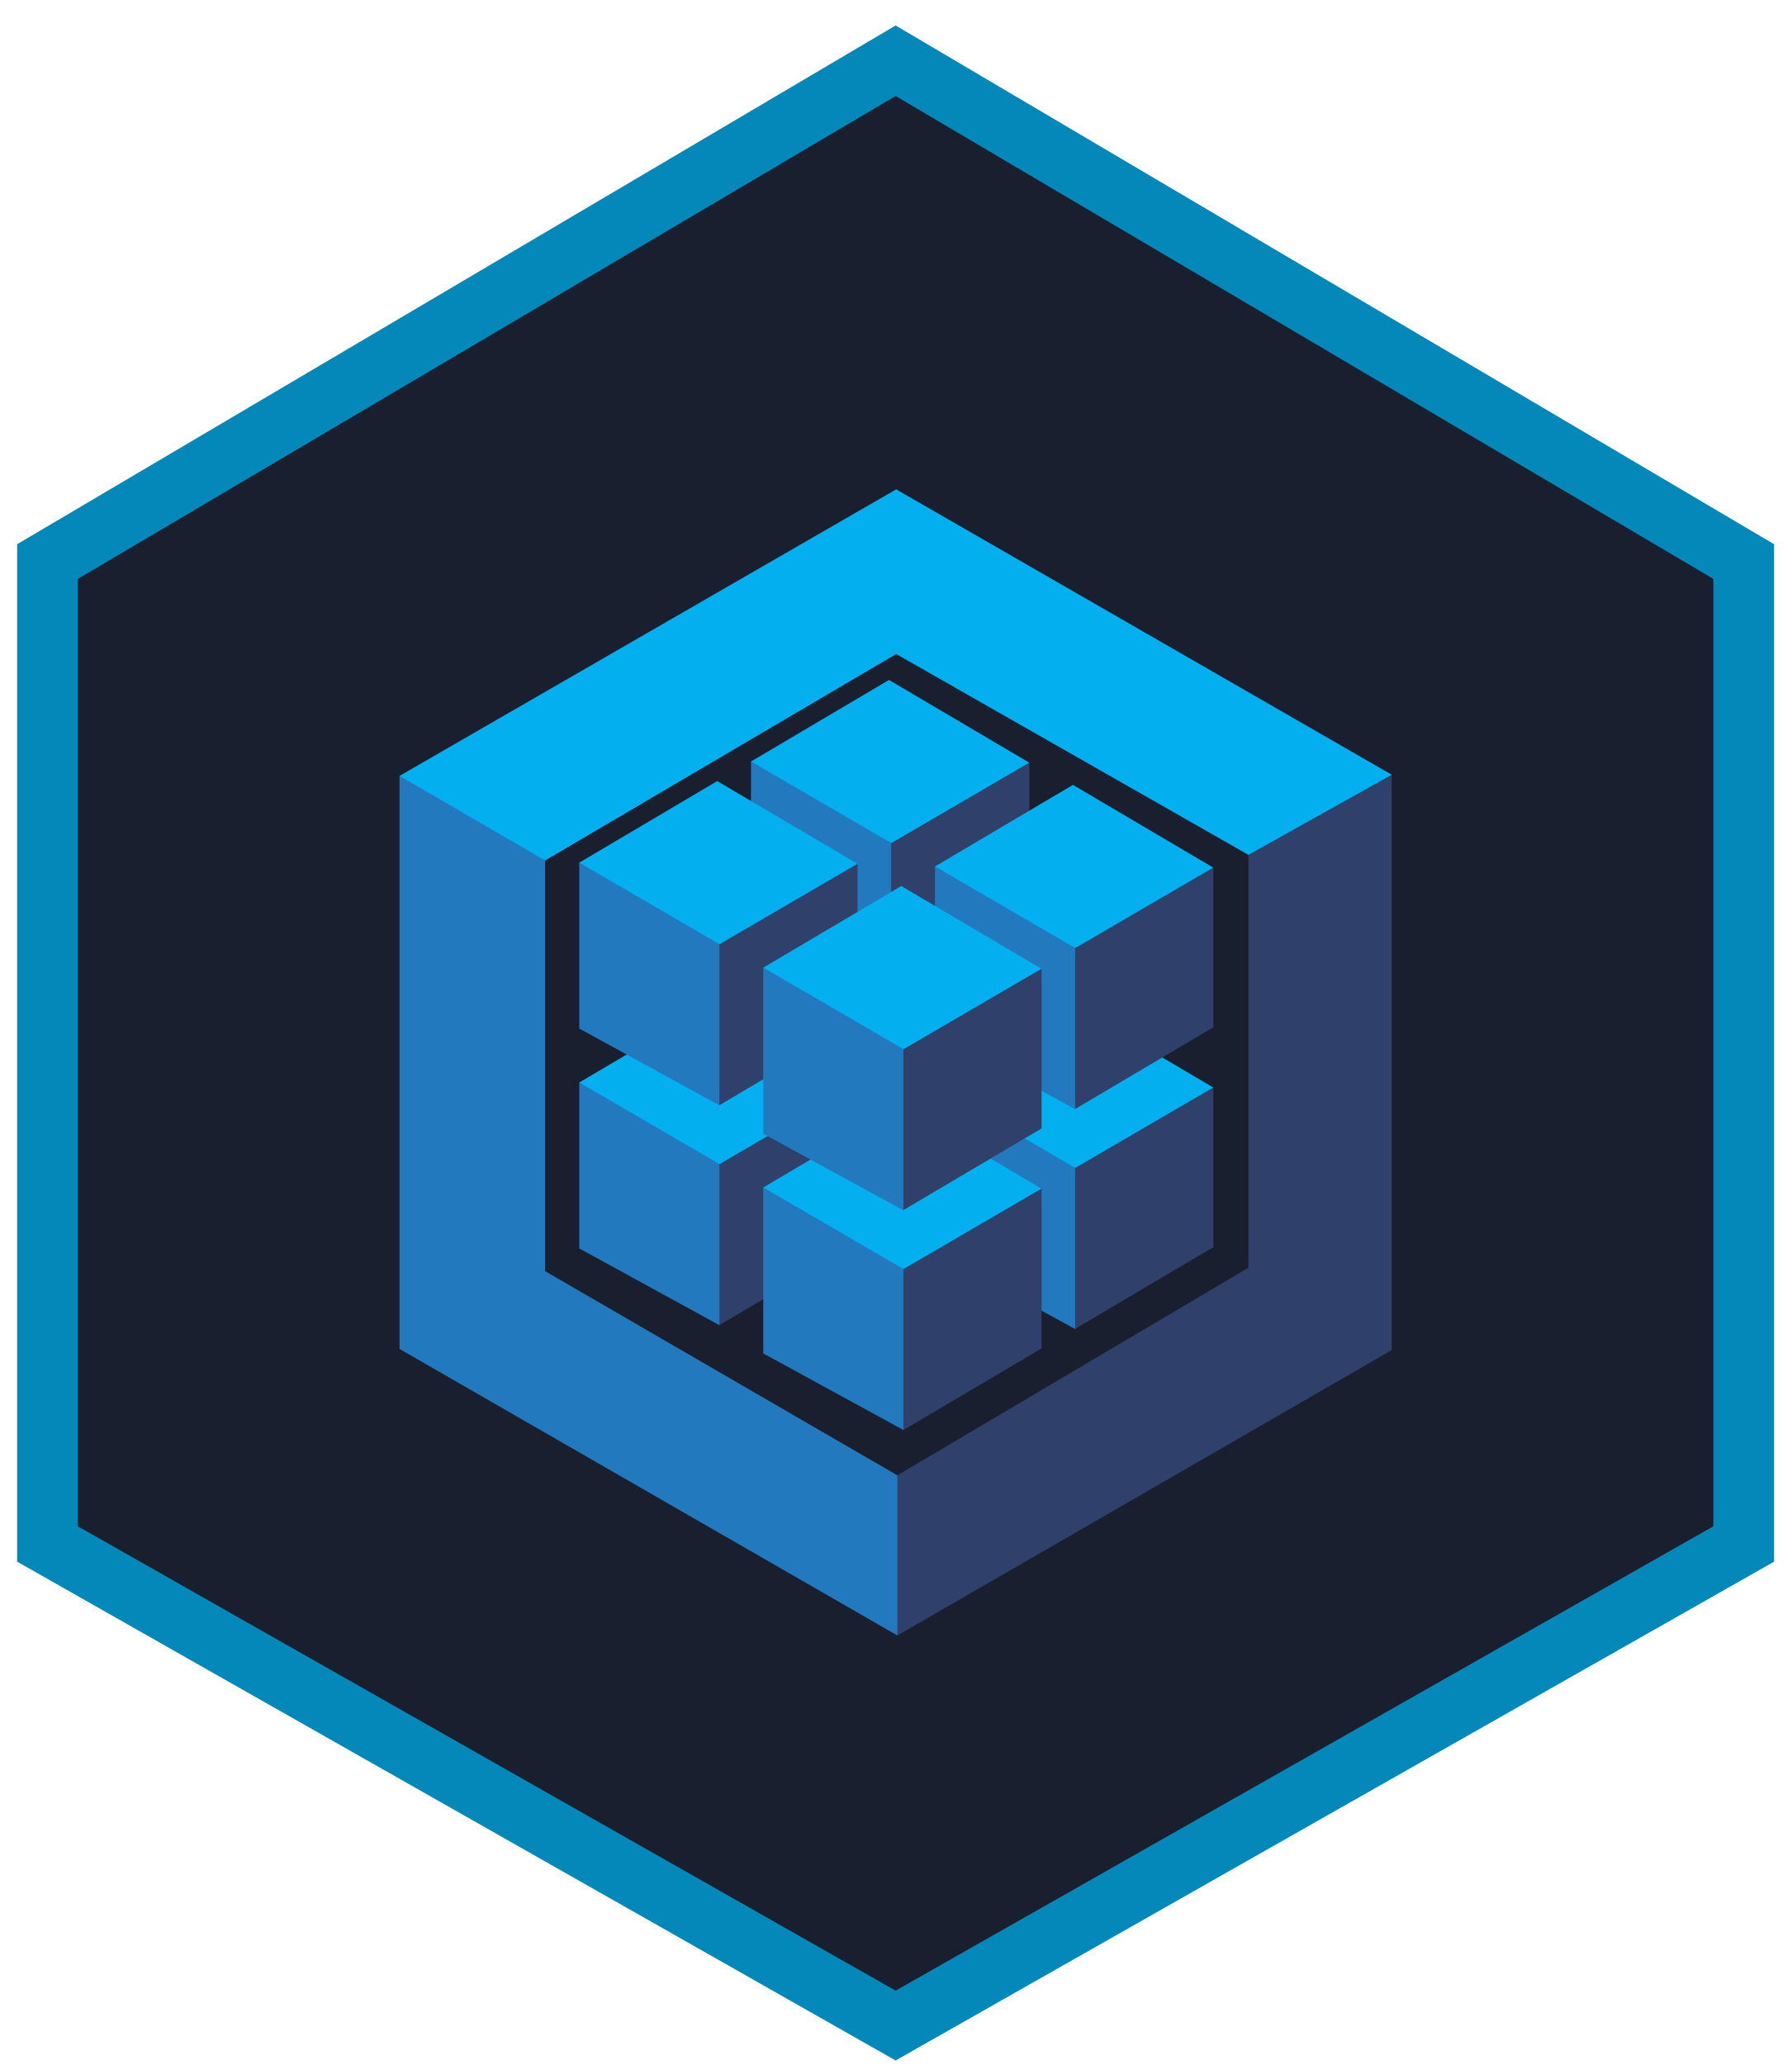
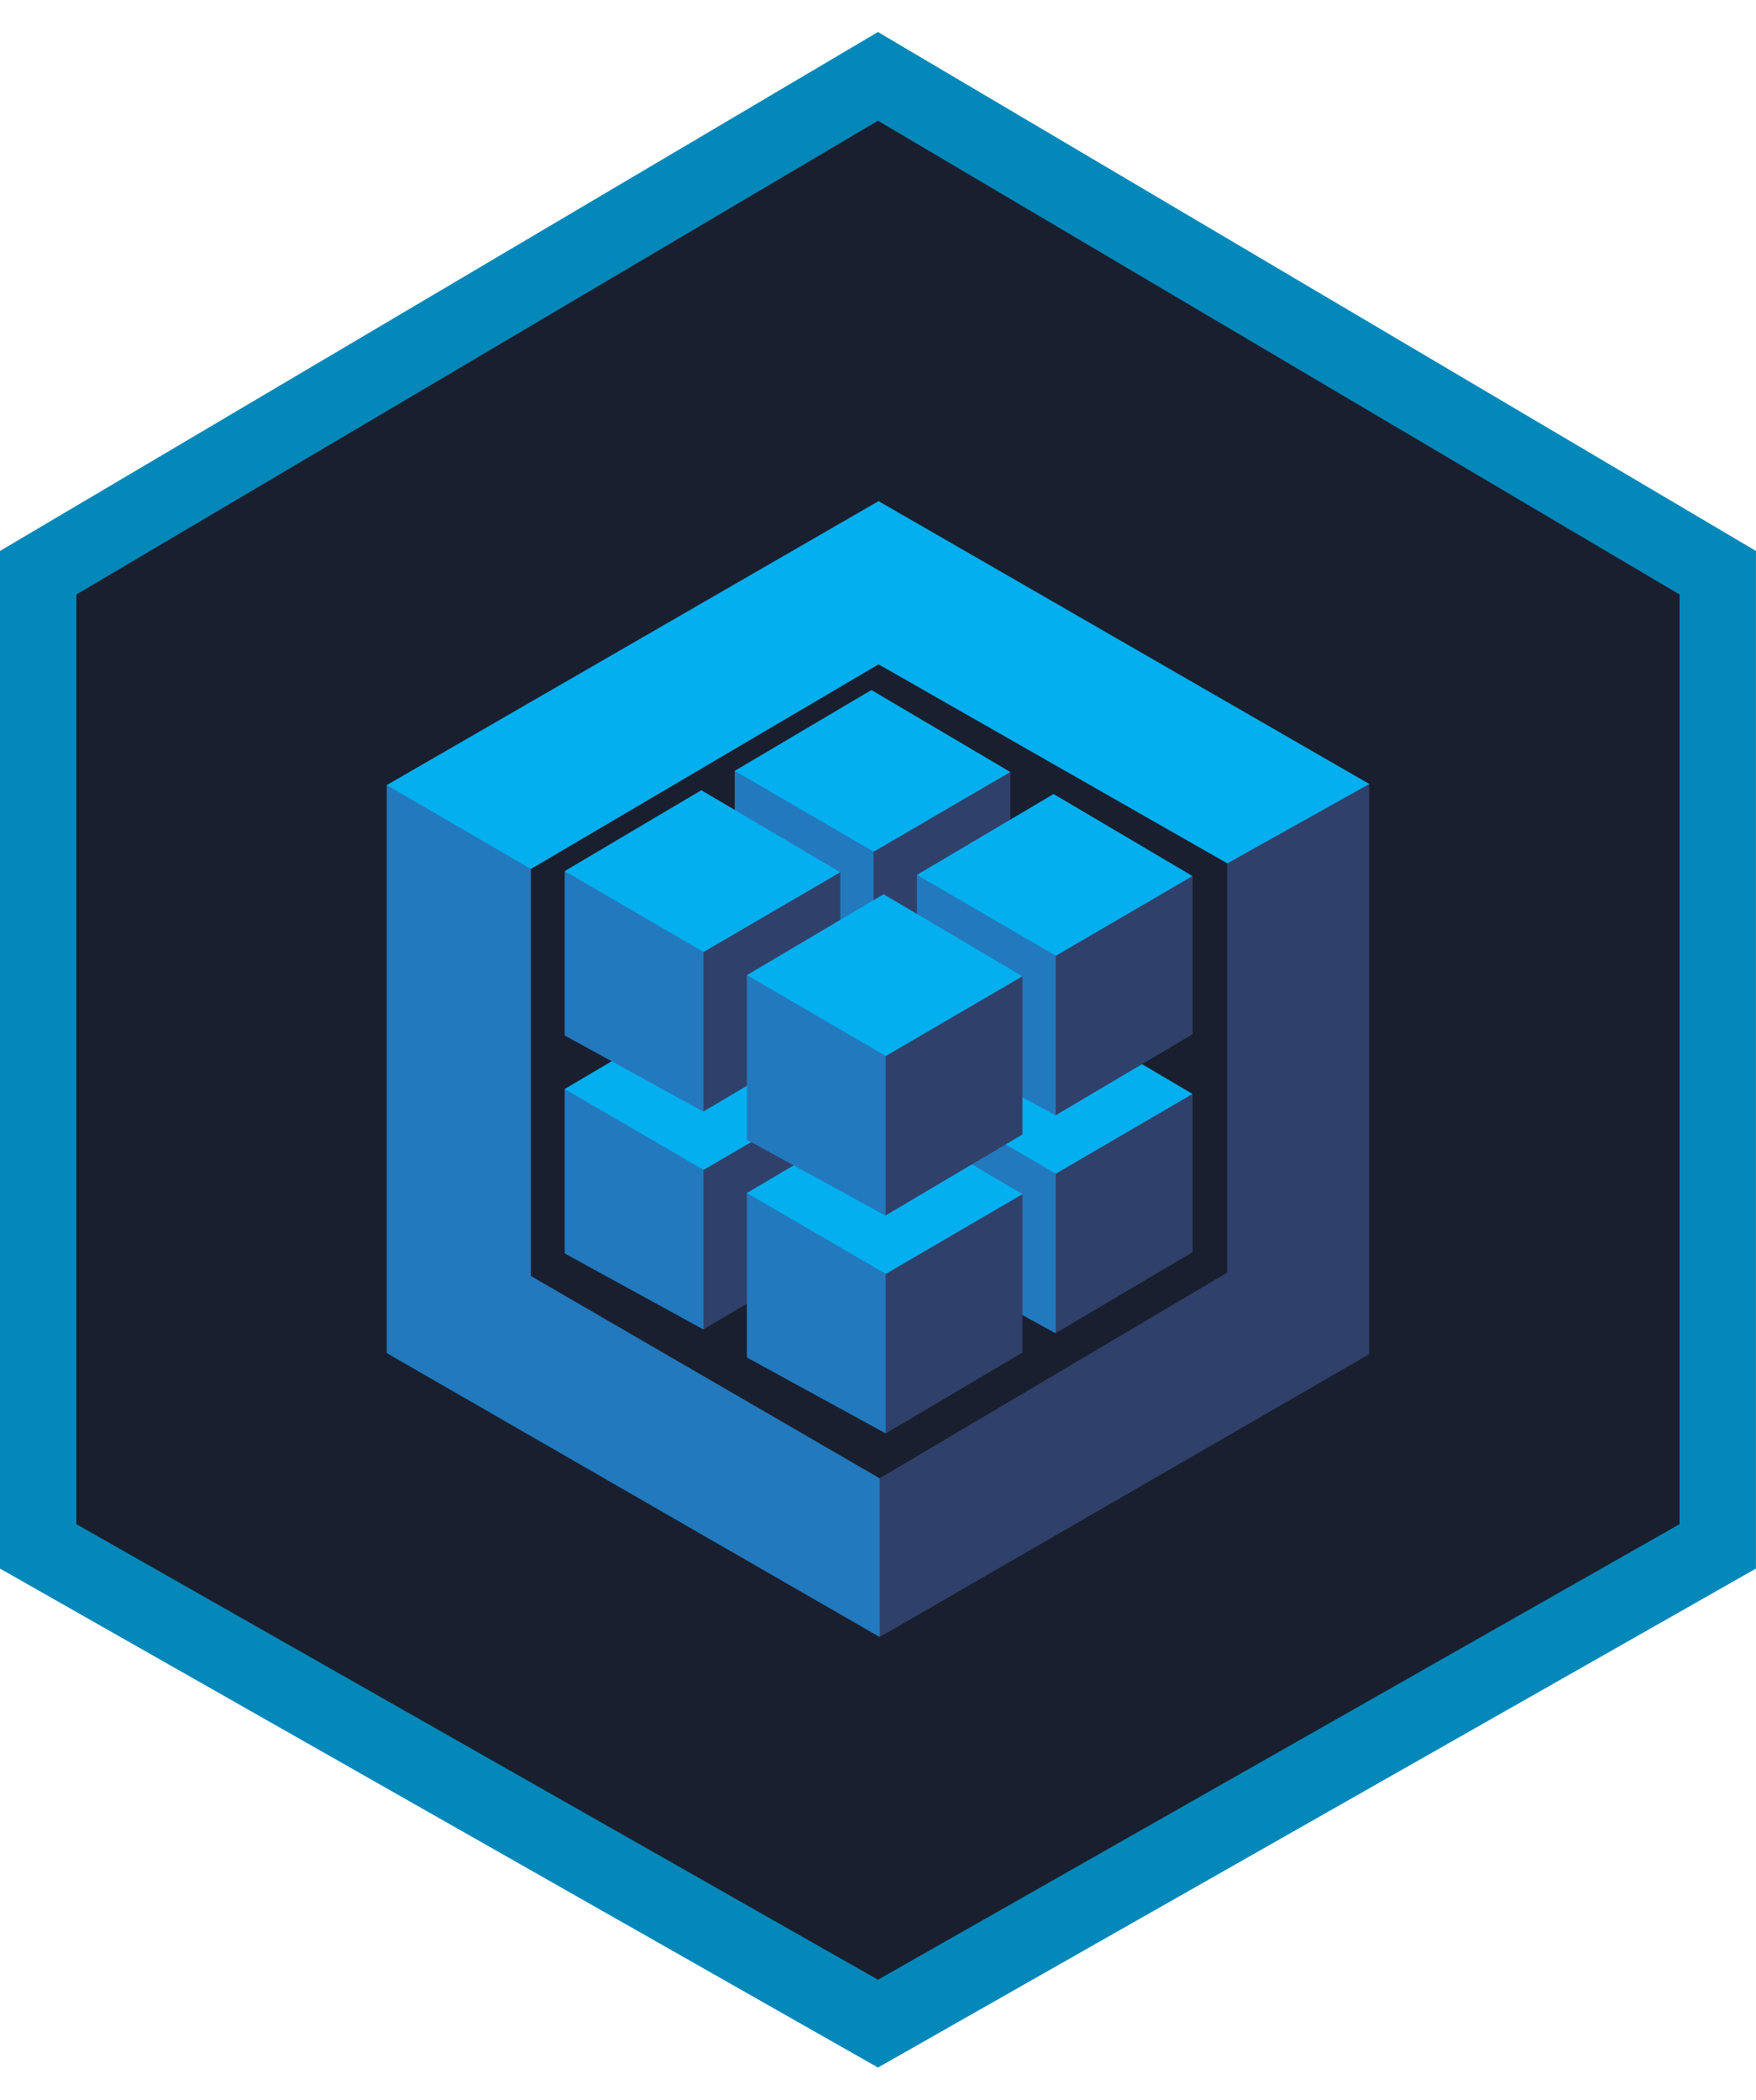
- <svg xmlns="http://www.w3.org/2000/svg" width="59" height="68" viewBox="0 0 59 68" fill="none">
-   <path d="M29.5 2L1.565 18.492V50.843L29.5 66.701L57.434 50.843V18.492L29.5 2Z" fill="#191F2E" stroke="#0388B9" stroke-width="2" />
-   <path d="M41.118 28.15V41.747L29.555 48.582L29.451 48.676V53.758L29.555 53.857L45.84 44.459V25.512L45.689 25.476L41.102 28.037L41.125 28.147" fill="#2F406A" />
-   <path d="M17.955 41.859L29.557 48.583V53.856L13.159 44.42V25.549L13.328 25.523L17.905 28.183L17.955 28.335V41.859Z" fill="#2379BD" />
-   <path d="M17.955 28.336L13.159 25.55L29.518 16.114L45.842 25.512L41.12 28.15L29.518 21.537L17.955 28.336Z" fill="#03AFEF" />
-   <path d="M29.357 40.302L29.231 40.168V35.068L29.357 35.004L29.388 34.878L33.769 32.325L33.903 32.355V37.612L29.358 40.298" fill="#2F406A" />
-   <path d="M24.735 37.779V32.317H24.862L29.314 34.908L29.352 35.011V40.309L24.731 37.786" fill="#2379BD" />
-   <path d="M29.281 29.63L24.736 32.316L29.357 35.003L33.902 32.354L29.281 29.63Z" fill="#03AFEF" />
-   <path d="M23.699 43.632L23.573 43.498V38.4L23.699 38.335L23.73 38.209L28.112 35.659L28.247 35.689V40.946L23.699 43.632Z" fill="#2F406A" />
-   <path d="M19.079 41.11V35.647H19.206L23.658 38.237L23.696 38.34V43.639L19.079 41.11Z" fill="#2379BD" />
-   <path d="M23.624 32.963L19.079 35.647L23.698 38.334L28.245 35.686L23.624 32.963Z" fill="#03AFEF" />
-   <path d="M35.416 43.759L35.291 43.625V38.525L35.416 38.461L35.447 38.335L39.828 35.782L39.963 35.812V41.069L35.418 43.755" fill="#2F406A" />
-   <path d="M30.796 41.235V35.773H30.923L35.375 38.364L35.413 38.467V43.765L30.792 41.242" fill="#2379BD" />
-   <path d="M35.341 33.087L30.796 35.773L35.417 38.46L39.962 35.811L35.341 33.087Z" fill="#03AFEF" />
-   <path d="M29.76 47.089L29.635 46.955V41.859L29.76 41.795L29.791 41.669L34.172 39.116L34.307 39.146V44.403L29.76 47.089Z" fill="#2F406A" />
-   <path d="M25.14 44.566V39.105H25.267L29.719 41.695L29.756 41.798V47.09L25.136 44.566" fill="#2379BD" />
-   <path d="M29.685 36.416L25.14 39.103L29.76 41.789L34.305 39.141L29.685 36.416Z" fill="#03AFEF" />
-   <path d="M29.357 33.061L29.231 32.926V27.827L29.357 27.762L29.388 27.637L33.769 25.084L33.903 25.114V30.371L29.358 33.057" fill="#2F406A" />
-   <path d="M24.736 30.537V25.076H24.863L29.315 27.667L29.353 27.769V33.068L24.736 30.537Z" fill="#2379BD" />
-   <path d="M29.281 22.39L24.736 25.076L29.357 27.763L33.902 25.114L29.281 22.39Z" fill="#03AFEF" />
-   <path d="M23.699 36.392L23.573 36.257V31.158L23.699 31.093L23.73 30.968L28.11 28.415L28.245 28.445V33.702L23.699 36.392Z" fill="#2F406A" />
-   <path d="M19.079 33.869V28.407H19.206L23.658 30.998L23.696 31.1V36.399L19.079 33.869Z" fill="#2379BD" />
-   <path d="M23.624 25.72L19.079 28.407L23.698 31.094L28.244 28.445L23.624 25.72Z" fill="#03AFEF" />
-   <path d="M35.416 36.518L35.291 36.383V31.285L35.416 31.22L35.447 31.095L39.828 28.542L39.963 28.572V33.829L35.418 36.515" fill="#2F406A" />
-   <path d="M30.796 33.995V28.532H30.923L35.375 31.123L35.413 31.225V36.524L30.792 34.001" fill="#2379BD" />
-   <path d="M35.341 25.846L30.796 28.532L35.417 31.219L39.962 28.57L35.341 25.846Z" fill="#03AFEF" />
-   <path d="M29.76 39.848L29.635 39.714V34.614L29.76 34.55L29.791 34.424L34.172 31.871L34.307 31.901V37.158L29.762 39.844" fill="#2F406A" />
-   <path d="M25.14 37.325V31.863H25.267L29.719 34.454L29.756 34.556V39.855L25.136 37.332" fill="#2379BD" />
-   <path d="M29.685 29.177L25.14 31.864L29.76 34.55L34.305 31.901L29.685 29.176" fill="#03AFEF" />
+ <svg xmlns="http://www.w3.org/2000/svg" width="46" height="55" viewBox="0 0 46 55" fill="none">
+   <path d="M23 2L1 15V40.5L23 53L45 40.5V15L23 2Z" fill="#191F2E" stroke="#0388B9" stroke-width="2" />
+   <path d="M32.15 22.612V33.329L23.044 38.717L22.962 38.792V42.797L23.044 42.875L35.869 35.467V20.533L35.75 20.504L32.138 22.523L32.156 22.61" fill="#2F406A" />
+   <path d="M13.908 33.419L23.046 38.719V42.875L10.131 35.438V20.563L10.264 20.543L13.869 22.639L13.908 22.759V33.419Z" fill="#2379BD" />
+   <path d="M13.908 22.759L10.131 20.562L23.015 13.125L35.871 20.533L32.152 22.612L23.015 17.399L13.908 22.759Z" fill="#03AFEF" />
+   <path d="M22.887 32.192L22.789 32.085V28.066L22.887 28.015L22.912 27.916L26.362 25.904L26.468 25.927V30.071L22.889 32.188" fill="#2F406A" />
+   <path d="M19.248 30.203V25.898H19.348L22.854 27.94L22.884 28.02V32.197L19.245 30.208" fill="#2379BD" />
+   <path d="M22.828 23.779L19.248 25.896L22.887 28.014L26.467 25.926L22.828 23.779Z" fill="#03AFEF" />
+   <path d="M18.431 34.816L18.332 34.71V30.691L18.431 30.64L18.456 30.541L21.907 28.531L22.013 28.555V32.698L18.431 34.816Z" fill="#2F406A" />
+   <path d="M14.793 32.828V28.521H14.893L18.399 30.564L18.429 30.644V34.821L14.793 32.828Z" fill="#2379BD" />
+   <path d="M18.373 26.406L14.793 28.522L18.431 30.64L22.012 28.552L18.373 26.406Z" fill="#03AFEF" />
+   <path d="M27.66 34.916L27.561 34.81V30.79L27.66 30.739L27.685 30.64L31.134 28.628L31.241 28.651V32.795L27.661 34.913" fill="#2F406A" />
+   <path d="M24.021 32.927V28.622H24.121L27.627 30.664L27.657 30.744V34.921L24.018 32.932" fill="#2379BD" />
+   <path d="M27.601 26.504L24.021 28.622L27.66 30.739L31.24 28.651L27.601 26.504Z" fill="#03AFEF" />
+   <path d="M23.205 37.541L23.106 37.435V33.419L23.205 33.367L23.23 33.269L26.679 31.256L26.786 31.28V35.423L23.205 37.541Z" fill="#2F406A" />
+   <path d="M19.566 35.552V31.247H19.666L23.172 33.289L23.202 33.37V37.541L19.563 35.552" fill="#2379BD" />
+   <path d="M23.146 29.128L19.566 31.246L23.205 33.364L26.785 31.276L23.146 29.128Z" fill="#03AFEF" />
+   <path d="M22.887 26.484L22.789 26.377V22.358L22.887 22.307L22.912 22.208L26.362 20.196L26.468 20.219V24.363L22.889 26.48" fill="#2F406A" />
+   <path d="M19.248 24.494V20.189H19.348L22.854 22.232L22.884 22.312V26.489L19.248 24.494Z" fill="#2379BD" />
+   <path d="M22.828 18.072L19.248 20.189L22.887 22.307L26.467 20.219L22.828 18.072Z" fill="#03AFEF" />
+   <path d="M18.431 29.109L18.332 29.003V24.983L18.431 24.933L18.456 24.834L21.906 22.821L22.012 22.845V26.988L18.431 29.109Z" fill="#2F406A" />
+   <path d="M14.793 27.12V22.815H14.893L18.399 24.857L18.429 24.938V29.114L14.793 27.12Z" fill="#2379BD" />
+   <path d="M18.373 20.696L14.793 22.815L18.431 24.933L22.011 22.845L18.373 20.696Z" fill="#03AFEF" />
+   <path d="M27.66 29.208L27.561 29.102V25.084L27.66 25.033L27.685 24.934L31.134 22.921L31.241 22.945V27.088L27.661 29.206" fill="#2F406A" />
+   <path d="M24.021 27.22V22.914H24.121L27.627 24.956L27.657 25.036V29.213L24.018 27.224" fill="#2379BD" />
+   <path d="M27.601 20.796L24.021 22.914L27.66 25.032L31.24 22.944L27.601 20.796Z" fill="#03AFEF" />
+   <path d="M23.205 31.833L23.106 31.727V27.708L23.205 27.657L23.23 27.558L26.679 25.545L26.786 25.569V29.712L23.206 31.83" fill="#2F406A" />
+   <path d="M19.566 29.844V25.539H19.666L23.172 27.581L23.202 27.662V31.839L19.563 29.85" fill="#2379BD" />
+   <path d="M23.146 23.422L19.566 25.539L23.205 27.657L26.785 25.569L23.146 23.42" fill="#03AFEF" />
</svg>
